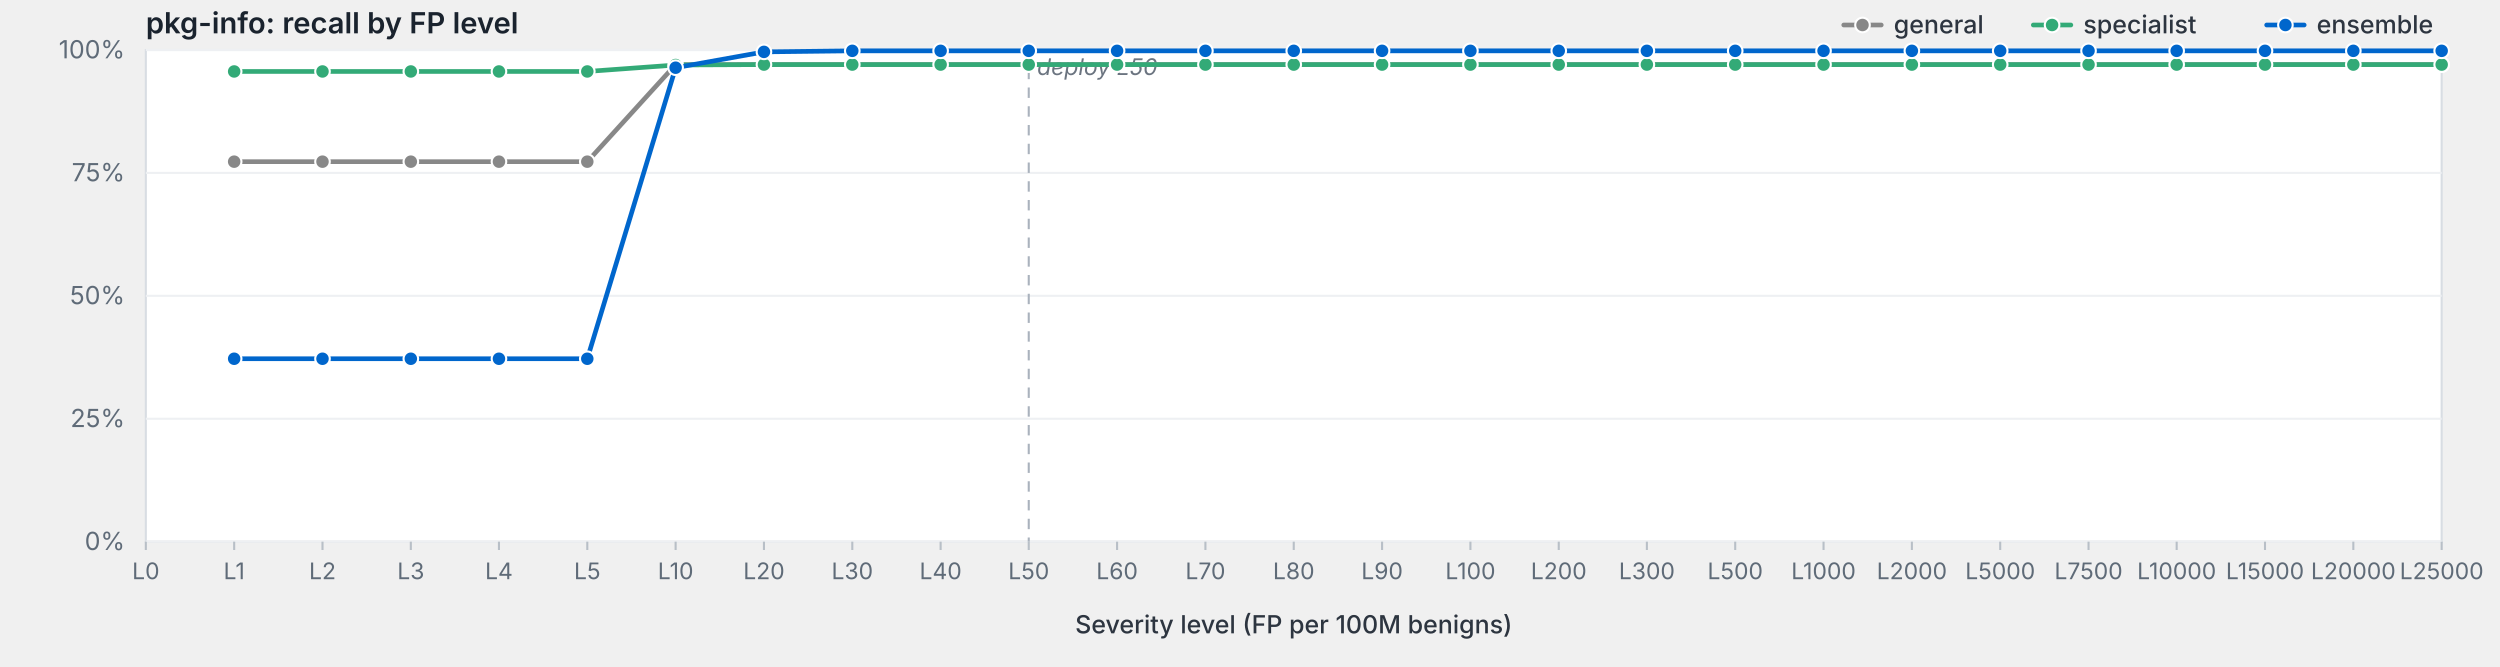
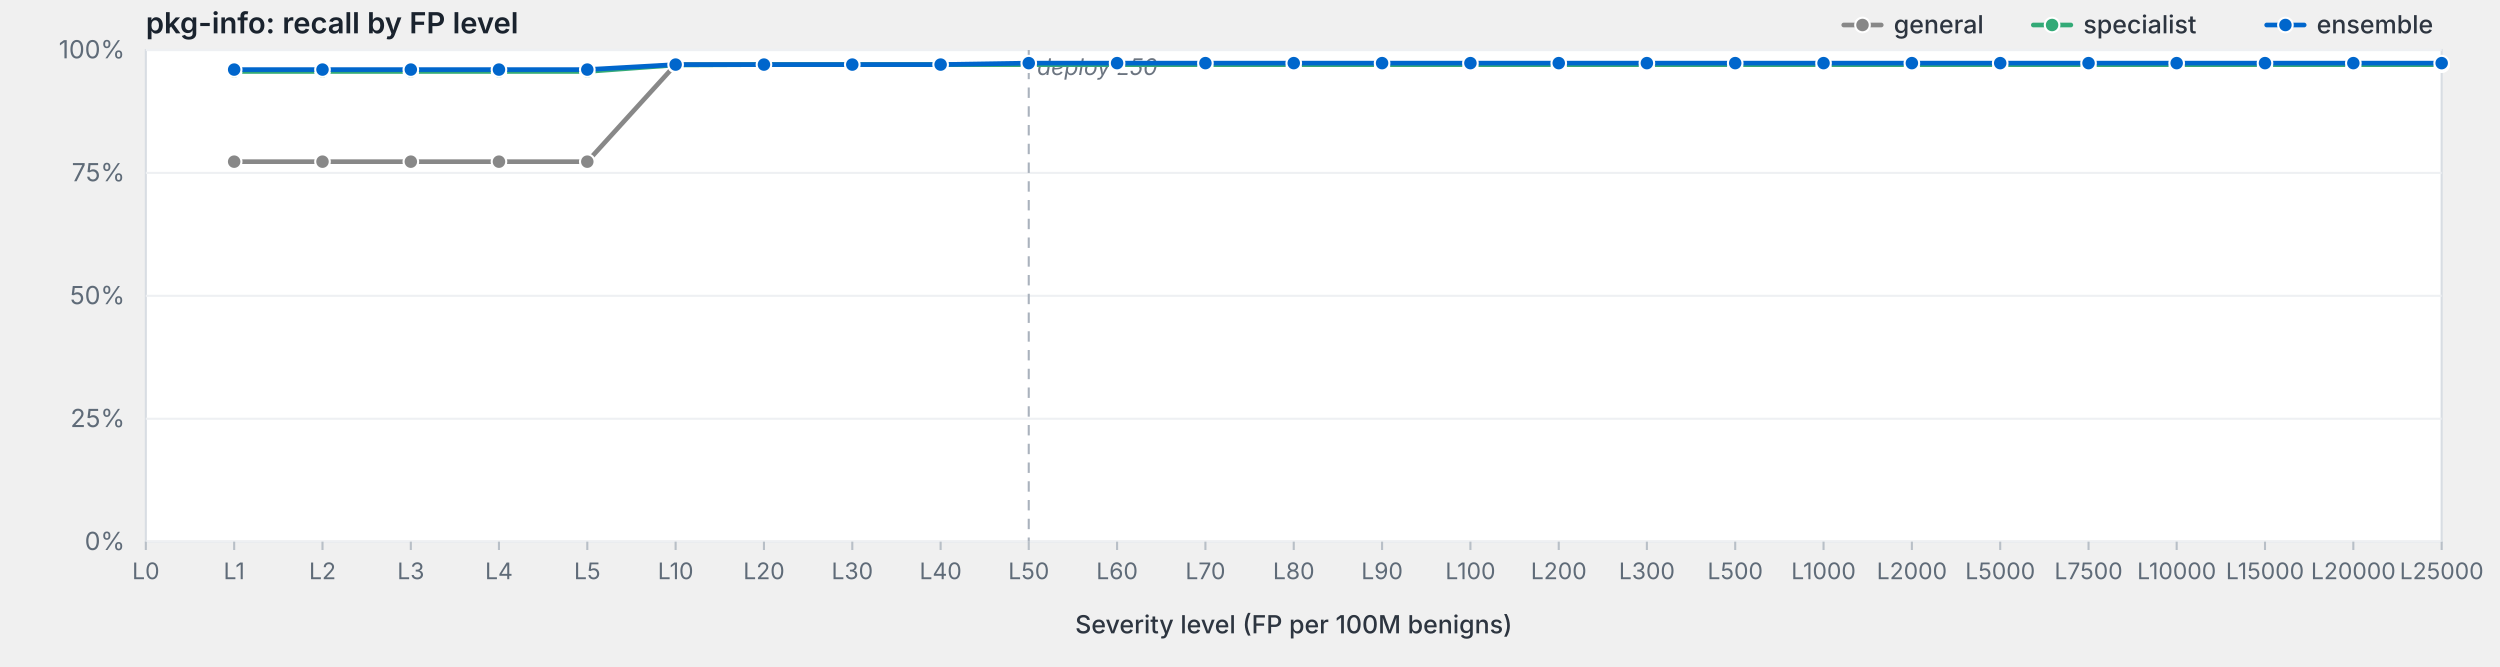
<svg xmlns="http://www.w3.org/2000/svg" viewBox="0 0 1200 320" width="1200" height="320" preserveAspectRatio="xMidYMid meet" role="img" aria-label="pkg-info: recall by FP level">
  <style>svg { background: #fdfdfd; }.frame { fill: #fff; stroke: #d8dde3; stroke-width: 1; }.grid { stroke: #eef0f3; stroke-width: 1; }.tick { stroke: #b8bfc7; stroke-width: 1; }.axis-label { fill: #5f6b78; font-family: -apple-system, BlinkMacSystemFont, "Segoe UI", system-ui, sans-serif; font-size: 12px; }.x-label { fill: #5f6b78; font-family: -apple-system, BlinkMacSystemFont, "Segoe UI", system-ui, sans-serif; font-size: 11px; }.axis-title { fill: #2d3540; font-family: -apple-system, BlinkMacSystemFont, "Segoe UI", system-ui, sans-serif; font-size: 12px; font-weight: 500; }.title { fill: #1a232e; font-family: -apple-system, BlinkMacSystemFont, "Segoe UI", system-ui, sans-serif; font-size: 14px; font-weight: 600; }.deploy-marker { stroke: #aab2bd; stroke-width: 1; stroke-dasharray: 5,4; }.deploy-label { fill: #6b7480; font-family: -apple-system, BlinkMacSystemFont, "Segoe UI", system-ui, sans-serif; font-size: 11px; font-style: italic; }.curve { fill: none; stroke-width: 2.25; stroke-linejoin: round; stroke-linecap: round; }.marker { stroke: #fff; stroke-width: 1; }.legend-text { fill: #2d3540; font-family: -apple-system, BlinkMacSystemFont, "Segoe UI", system-ui, sans-serif; font-size: 12px; font-weight: 500; }</style>
  <text class="title" x="70" y="16">pkg-info: recall by FP level</text>
  <rect class="frame" x="70" y="24" width="1102" height="236" />
  <line class="grid" x1="70" y1="260.0" x2="1172" y2="260.0" />
  <text class="axis-label" x="60" y="264.0" text-anchor="end">0%</text>
  <line class="grid" x1="70" y1="201.0" x2="1172" y2="201.0" />
  <text class="axis-label" x="60" y="205.0" text-anchor="end">25%</text>
  <line class="grid" x1="70" y1="142.0" x2="1172" y2="142.0" />
  <text class="axis-label" x="60" y="146.0" text-anchor="end">50%</text>
  <line class="grid" x1="70" y1="83.0" x2="1172" y2="83.0" />
  <text class="axis-label" x="60" y="87.0" text-anchor="end">75%</text>
  <line class="grid" x1="70" y1="24.0" x2="1172" y2="24.0" />
  <text class="axis-label" x="60" y="28.0" text-anchor="end">100%</text>
  <line class="deploy-marker" x1="493.8" y1="24" x2="493.8" y2="260" />
  <text class="deploy-label" x="497.8" y="36" text-anchor="start">deploy L50</text>
  <line class="tick" x1="70.0" y1="260" x2="70.0" y2="264" />
  <text class="x-label" x="70.0" y="278" text-anchor="middle">L0</text>
  <line class="tick" x1="112.4" y1="260" x2="112.4" y2="264" />
  <text class="x-label" x="112.4" y="278" text-anchor="middle">L1</text>
  <line class="tick" x1="154.8" y1="260" x2="154.8" y2="264" />
  <text class="x-label" x="154.8" y="278" text-anchor="middle">L2</text>
  <line class="tick" x1="197.2" y1="260" x2="197.2" y2="264" />
  <text class="x-label" x="197.2" y="278" text-anchor="middle">L3</text>
  <line class="tick" x1="239.5" y1="260" x2="239.5" y2="264" />
  <text class="x-label" x="239.5" y="278" text-anchor="middle">L4</text>
  <line class="tick" x1="281.9" y1="260" x2="281.9" y2="264" />
  <text class="x-label" x="281.9" y="278" text-anchor="middle">L5</text>
  <line class="tick" x1="324.3" y1="260" x2="324.3" y2="264" />
  <text class="x-label" x="324.3" y="278" text-anchor="middle">L10</text>
  <line class="tick" x1="366.7" y1="260" x2="366.7" y2="264" />
  <text class="x-label" x="366.7" y="278" text-anchor="middle">L20</text>
  <line class="tick" x1="409.1" y1="260" x2="409.1" y2="264" />
  <text class="x-label" x="409.1" y="278" text-anchor="middle">L30</text>
  <line class="tick" x1="451.5" y1="260" x2="451.5" y2="264" />
  <text class="x-label" x="451.5" y="278" text-anchor="middle">L40</text>
  <line class="tick" x1="493.8" y1="260" x2="493.8" y2="264" />
  <text class="x-label" x="493.8" y="278" text-anchor="middle">L50</text>
  <line class="tick" x1="536.2" y1="260" x2="536.2" y2="264" />
  <text class="x-label" x="536.2" y="278" text-anchor="middle">L60</text>
  <line class="tick" x1="578.6" y1="260" x2="578.6" y2="264" />
  <text class="x-label" x="578.6" y="278" text-anchor="middle">L70</text>
  <line class="tick" x1="621.0" y1="260" x2="621.0" y2="264" />
  <text class="x-label" x="621.0" y="278" text-anchor="middle">L80</text>
  <line class="tick" x1="663.4" y1="260" x2="663.4" y2="264" />
  <text class="x-label" x="663.4" y="278" text-anchor="middle">L90</text>
  <line class="tick" x1="705.8" y1="260" x2="705.8" y2="264" />
  <text class="x-label" x="705.8" y="278" text-anchor="middle">L100</text>
  <line class="tick" x1="748.2" y1="260" x2="748.2" y2="264" />
  <text class="x-label" x="748.2" y="278" text-anchor="middle">L200</text>
  <line class="tick" x1="790.5" y1="260" x2="790.5" y2="264" />
  <text class="x-label" x="790.5" y="278" text-anchor="middle">L300</text>
  <line class="tick" x1="832.9" y1="260" x2="832.9" y2="264" />
  <text class="x-label" x="832.9" y="278" text-anchor="middle">L500</text>
  <line class="tick" x1="875.3" y1="260" x2="875.3" y2="264" />
  <text class="x-label" x="875.3" y="278" text-anchor="middle">L1000</text>
  <line class="tick" x1="917.7" y1="260" x2="917.7" y2="264" />
  <text class="x-label" x="917.7" y="278" text-anchor="middle">L2000</text>
  <line class="tick" x1="960.1" y1="260" x2="960.1" y2="264" />
  <text class="x-label" x="960.1" y="278" text-anchor="middle">L5000</text>
  <line class="tick" x1="1002.5" y1="260" x2="1002.5" y2="264" />
  <text class="x-label" x="1002.5" y="278" text-anchor="middle">L7500</text>
  <line class="tick" x1="1044.8" y1="260" x2="1044.8" y2="264" />
  <text class="x-label" x="1044.8" y="278" text-anchor="middle">L10000</text>
  <line class="tick" x1="1087.2" y1="260" x2="1087.2" y2="264" />
  <text class="x-label" x="1087.2" y="278" text-anchor="middle">L15000</text>
  <line class="tick" x1="1129.6" y1="260" x2="1129.6" y2="264" />
  <text class="x-label" x="1129.6" y="278" text-anchor="middle">L20000</text>
  <line class="tick" x1="1172.0" y1="260" x2="1172.0" y2="264" />
  <text class="x-label" x="1172.0" y="278" text-anchor="middle">L25000</text>
  <text class="axis-title" x="621.0" y="304" text-anchor="middle">Severity level (FP per 100M benigns)</text>
  <path class="curve" d="M112.4,77.6 L154.8,77.6 L197.2,77.6 L239.5,77.6 L281.9,77.6 L324.3,31.0 L366.7,31.0 L409.1,31.0 L451.5,31.0 L493.8,31.0 L536.2,31.0 L578.6,31.0 L621.0,31.0 L663.4,31.0 L705.8,31.0 L748.2,31.0 L790.5,31.0 L832.9,31.0 L875.3,31.0 L917.7,31.0 L960.1,31.0 L1002.5,31.0 L1044.8,31.0 L1087.2,31.0 L1129.6,31.0 L1172.0,31.0" stroke="#888" />
  <circle class="marker" cx="112.4" cy="77.6" r="3.5" fill="#888" />
  <circle class="marker" cx="154.8" cy="77.6" r="3.5" fill="#888" />
  <circle class="marker" cx="197.2" cy="77.6" r="3.5" fill="#888" />
  <circle class="marker" cx="239.5" cy="77.6" r="3.5" fill="#888" />
  <circle class="marker" cx="281.9" cy="77.6" r="3.5" fill="#888" />
  <circle class="marker" cx="324.3" cy="31.0" r="3.5" fill="#888" />
  <circle class="marker" cx="366.7" cy="31.0" r="3.5" fill="#888" />
  <circle class="marker" cx="409.1" cy="31.0" r="3.5" fill="#888" />
  <circle class="marker" cx="451.5" cy="31.0" r="3.5" fill="#888" />
  <circle class="marker" cx="493.8" cy="31.0" r="3.5" fill="#888" />
  <circle class="marker" cx="536.2" cy="31.0" r="3.5" fill="#888" />
  <circle class="marker" cx="578.6" cy="31.0" r="3.5" fill="#888" />
  <circle class="marker" cx="621.0" cy="31.0" r="3.5" fill="#888" />
  <circle class="marker" cx="663.4" cy="31.0" r="3.5" fill="#888" />
  <circle class="marker" cx="705.8" cy="31.0" r="3.5" fill="#888" />
  <circle class="marker" cx="748.2" cy="31.0" r="3.5" fill="#888" />
  <circle class="marker" cx="790.5" cy="31.0" r="3.5" fill="#888" />
  <circle class="marker" cx="832.9" cy="31.0" r="3.5" fill="#888" />
  <circle class="marker" cx="875.3" cy="31.0" r="3.5" fill="#888" />
  <circle class="marker" cx="917.7" cy="31.0" r="3.5" fill="#888" />
  <circle class="marker" cx="960.1" cy="31.0" r="3.5" fill="#888" />
  <circle class="marker" cx="1002.5" cy="31.0" r="3.5" fill="#888" />
  <circle class="marker" cx="1044.8" cy="31.0" r="3.5" fill="#888" />
  <circle class="marker" cx="1087.2" cy="31.0" r="3.5" fill="#888" />
  <circle class="marker" cx="1129.6" cy="31.0" r="3.5" fill="#888" />
  <circle class="marker" cx="1172.0" cy="31.0" r="3.5" fill="#888" />
  <path class="curve" d="M112.4,34.3 L154.8,34.3 L197.2,34.3 L239.5,34.3 L281.9,34.3 L324.3,31.2 L366.7,31.0 L409.1,31.0 L451.5,31.0 L493.8,31.0 L536.2,31.0 L578.6,31.0 L621.0,31.0 L663.4,31.0 L705.8,31.0 L748.2,31.0 L790.5,31.0 L832.9,31.0 L875.3,31.0 L917.7,31.0 L960.1,31.0 L1002.5,31.0 L1044.8,31.0 L1087.2,31.0 L1129.6,31.0 L1172.0,31.0" stroke="#3a7" />
  <circle class="marker" cx="112.4" cy="34.3" r="3.5" fill="#3a7" />
  <circle class="marker" cx="154.8" cy="34.3" r="3.5" fill="#3a7" />
  <circle class="marker" cx="197.2" cy="34.3" r="3.5" fill="#3a7" />
  <circle class="marker" cx="239.5" cy="34.3" r="3.5" fill="#3a7" />
  <circle class="marker" cx="281.9" cy="34.3" r="3.5" fill="#3a7" />
  <circle class="marker" cx="324.3" cy="31.2" r="3.5" fill="#3a7" />
  <circle class="marker" cx="366.7" cy="31.0" r="3.5" fill="#3a7" />
  <circle class="marker" cx="409.1" cy="31.0" r="3.5" fill="#3a7" />
  <circle class="marker" cx="451.5" cy="31.0" r="3.5" fill="#3a7" />
  <circle class="marker" cx="493.8" cy="31.0" r="3.5" fill="#3a7" />
  <circle class="marker" cx="536.2" cy="31.0" r="3.5" fill="#3a7" />
  <circle class="marker" cx="578.6" cy="31.0" r="3.5" fill="#3a7" />
  <circle class="marker" cx="621.0" cy="31.0" r="3.5" fill="#3a7" />
  <circle class="marker" cx="663.4" cy="31.0" r="3.5" fill="#3a7" />
  <circle class="marker" cx="705.8" cy="31.0" r="3.5" fill="#3a7" />
  <circle class="marker" cx="748.2" cy="31.0" r="3.5" fill="#3a7" />
  <circle class="marker" cx="790.5" cy="31.0" r="3.5" fill="#3a7" />
  <circle class="marker" cx="832.9" cy="31.0" r="3.5" fill="#3a7" />
  <circle class="marker" cx="875.3" cy="31.0" r="3.5" fill="#3a7" />
  <circle class="marker" cx="917.7" cy="31.0" r="3.5" fill="#3a7" />
  <circle class="marker" cx="960.1" cy="31.0" r="3.5" fill="#3a7" />
  <circle class="marker" cx="1002.5" cy="31.0" r="3.5" fill="#3a7" />
  <circle class="marker" cx="1044.8" cy="31.0" r="3.5" fill="#3a7" />
  <circle class="marker" cx="1087.2" cy="31.0" r="3.5" fill="#3a7" />
  <circle class="marker" cx="1129.6" cy="31.0" r="3.5" fill="#3a7" />
  <circle class="marker" cx="1172.0" cy="31.0" r="3.5" fill="#3a7" />
-   <path class="curve" d="M112.4,172.2 L154.8,172.2 L197.2,172.2 L239.5,172.2 L281.9,172.2 L324.3,32.5 L366.7,24.9 L409.1,24.4 L451.5,24.4 L493.8,24.4 L536.2,24.4 L578.6,24.4 L621.0,24.4 L663.4,24.4 L705.8,24.4 L748.2,24.4 L790.5,24.4 L832.9,24.4 L875.3,24.4 L917.7,24.4 L960.1,24.4 L1002.5,24.4 L1044.8,24.4 L1087.2,24.4 L1129.6,24.4 L1172.0,24.4" stroke="#06c" />
-   <circle class="marker" cx="112.4" cy="172.2" r="3.5" fill="#06c" />
-   <circle class="marker" cx="154.8" cy="172.2" r="3.5" fill="#06c" />
-   <circle class="marker" cx="197.2" cy="172.2" r="3.5" fill="#06c" />
-   <circle class="marker" cx="239.5" cy="172.2" r="3.5" fill="#06c" />
-   <circle class="marker" cx="281.9" cy="172.2" r="3.5" fill="#06c" />
-   <circle class="marker" cx="324.3" cy="32.5" r="3.5" fill="#06c" />
-   <circle class="marker" cx="366.7" cy="24.9" r="3.5" fill="#06c" />
-   <circle class="marker" cx="409.1" cy="24.4" r="3.5" fill="#06c" />
-   <circle class="marker" cx="451.5" cy="24.4" r="3.5" fill="#06c" />
-   <circle class="marker" cx="493.8" cy="24.4" r="3.5" fill="#06c" />
-   <circle class="marker" cx="536.2" cy="24.4" r="3.5" fill="#06c" />
-   <circle class="marker" cx="578.6" cy="24.4" r="3.5" fill="#06c" />
-   <circle class="marker" cx="621.0" cy="24.4" r="3.5" fill="#06c" />
-   <circle class="marker" cx="663.4" cy="24.4" r="3.5" fill="#06c" />
-   <circle class="marker" cx="705.8" cy="24.4" r="3.5" fill="#06c" />
-   <circle class="marker" cx="748.2" cy="24.4" r="3.5" fill="#06c" />
-   <circle class="marker" cx="790.5" cy="24.4" r="3.5" fill="#06c" />
-   <circle class="marker" cx="832.9" cy="24.4" r="3.5" fill="#06c" />
-   <circle class="marker" cx="875.3" cy="24.4" r="3.5" fill="#06c" />
-   <circle class="marker" cx="917.7" cy="24.4" r="3.5" fill="#06c" />
-   <circle class="marker" cx="960.1" cy="24.4" r="3.5" fill="#06c" />
-   <circle class="marker" cx="1002.5" cy="24.4" r="3.5" fill="#06c" />
-   <circle class="marker" cx="1044.8" cy="24.4" r="3.5" fill="#06c" />
-   <circle class="marker" cx="1087.2" cy="24.4" r="3.5" fill="#06c" />
-   <circle class="marker" cx="1129.6" cy="24.4" r="3.5" fill="#06c" />
-   <circle class="marker" cx="1172.0" cy="24.4" r="3.5" fill="#06c" />
+   <path class="curve" d="M112.4,33.4 L154.8,33.4 L197.2,33.4 L239.5,33.4 L281.9,33.4 L324.3,31.0 L366.7,31.0 L409.1,31.0 L451.5,31.0 L493.8,30.3 L536.2,30.3 L578.6,30.3 L621.0,30.3 L663.4,30.3 L705.8,30.3 L748.2,30.3 L790.5,30.3 L832.9,30.3 L875.3,30.3 L917.7,30.3 L960.1,30.3 L1002.5,30.3 L1044.8,30.3 L1087.2,30.3 L1129.6,30.3 L1172.0,30.3" stroke="#06c" />
+   <circle class="marker" cx="112.4" cy="33.4" r="3.5" fill="#06c" />
+   <circle class="marker" cx="154.8" cy="33.4" r="3.5" fill="#06c" />
+   <circle class="marker" cx="197.2" cy="33.4" r="3.5" fill="#06c" />
+   <circle class="marker" cx="239.5" cy="33.4" r="3.5" fill="#06c" />
+   <circle class="marker" cx="281.9" cy="33.4" r="3.5" fill="#06c" />
+   <circle class="marker" cx="324.3" cy="31.0" r="3.5" fill="#06c" />
+   <circle class="marker" cx="366.7" cy="31.0" r="3.5" fill="#06c" />
+   <circle class="marker" cx="409.1" cy="31.0" r="3.5" fill="#06c" />
+   <circle class="marker" cx="451.5" cy="31.0" r="3.5" fill="#06c" />
+   <circle class="marker" cx="493.8" cy="30.3" r="3.5" fill="#06c" />
+   <circle class="marker" cx="536.2" cy="30.3" r="3.5" fill="#06c" />
+   <circle class="marker" cx="578.6" cy="30.3" r="3.5" fill="#06c" />
+   <circle class="marker" cx="621.0" cy="30.3" r="3.5" fill="#06c" />
+   <circle class="marker" cx="663.4" cy="30.3" r="3.5" fill="#06c" />
+   <circle class="marker" cx="705.8" cy="30.3" r="3.5" fill="#06c" />
+   <circle class="marker" cx="748.2" cy="30.3" r="3.5" fill="#06c" />
+   <circle class="marker" cx="790.5" cy="30.3" r="3.5" fill="#06c" />
+   <circle class="marker" cx="832.9" cy="30.3" r="3.5" fill="#06c" />
+   <circle class="marker" cx="875.3" cy="30.3" r="3.5" fill="#06c" />
+   <circle class="marker" cx="917.7" cy="30.3" r="3.5" fill="#06c" />
+   <circle class="marker" cx="960.1" cy="30.3" r="3.5" fill="#06c" />
+   <circle class="marker" cx="1002.5" cy="30.3" r="3.5" fill="#06c" />
+   <circle class="marker" cx="1044.8" cy="30.3" r="3.5" fill="#06c" />
+   <circle class="marker" cx="1087.2" cy="30.3" r="3.5" fill="#06c" />
+   <circle class="marker" cx="1129.6" cy="30.3" r="3.5" fill="#06c" />
+   <circle class="marker" cx="1172.0" cy="30.3" r="3.5" fill="#06c" />
  <line x1="1088.0" y1="12.0" x2="1106.0" y2="12.0" stroke="#06c" stroke-width="2.25" stroke-linecap="round" />
  <circle cx="1097.0" cy="12.0" r="3.5" fill="#06c" stroke="#fff" stroke-width="1" />
  <text class="legend-text" x="1112.0" y="16.0">ensemble</text>
  <line x1="976.0" y1="12.0" x2="994.0" y2="12.0" stroke="#3a7" stroke-width="2.25" stroke-linecap="round" />
  <circle cx="985.0" cy="12.0" r="3.5" fill="#3a7" stroke="#fff" stroke-width="1" />
  <text class="legend-text" x="1000.0" y="16.0">specialist</text>
  <line x1="885.0" y1="12.0" x2="903.0" y2="12.0" stroke="#888" stroke-width="2.25" stroke-linecap="round" />
  <circle cx="894.0" cy="12.0" r="3.5" fill="#888" stroke="#fff" stroke-width="1" />
  <text class="legend-text" x="909.0" y="16.0">general</text>
</svg>
